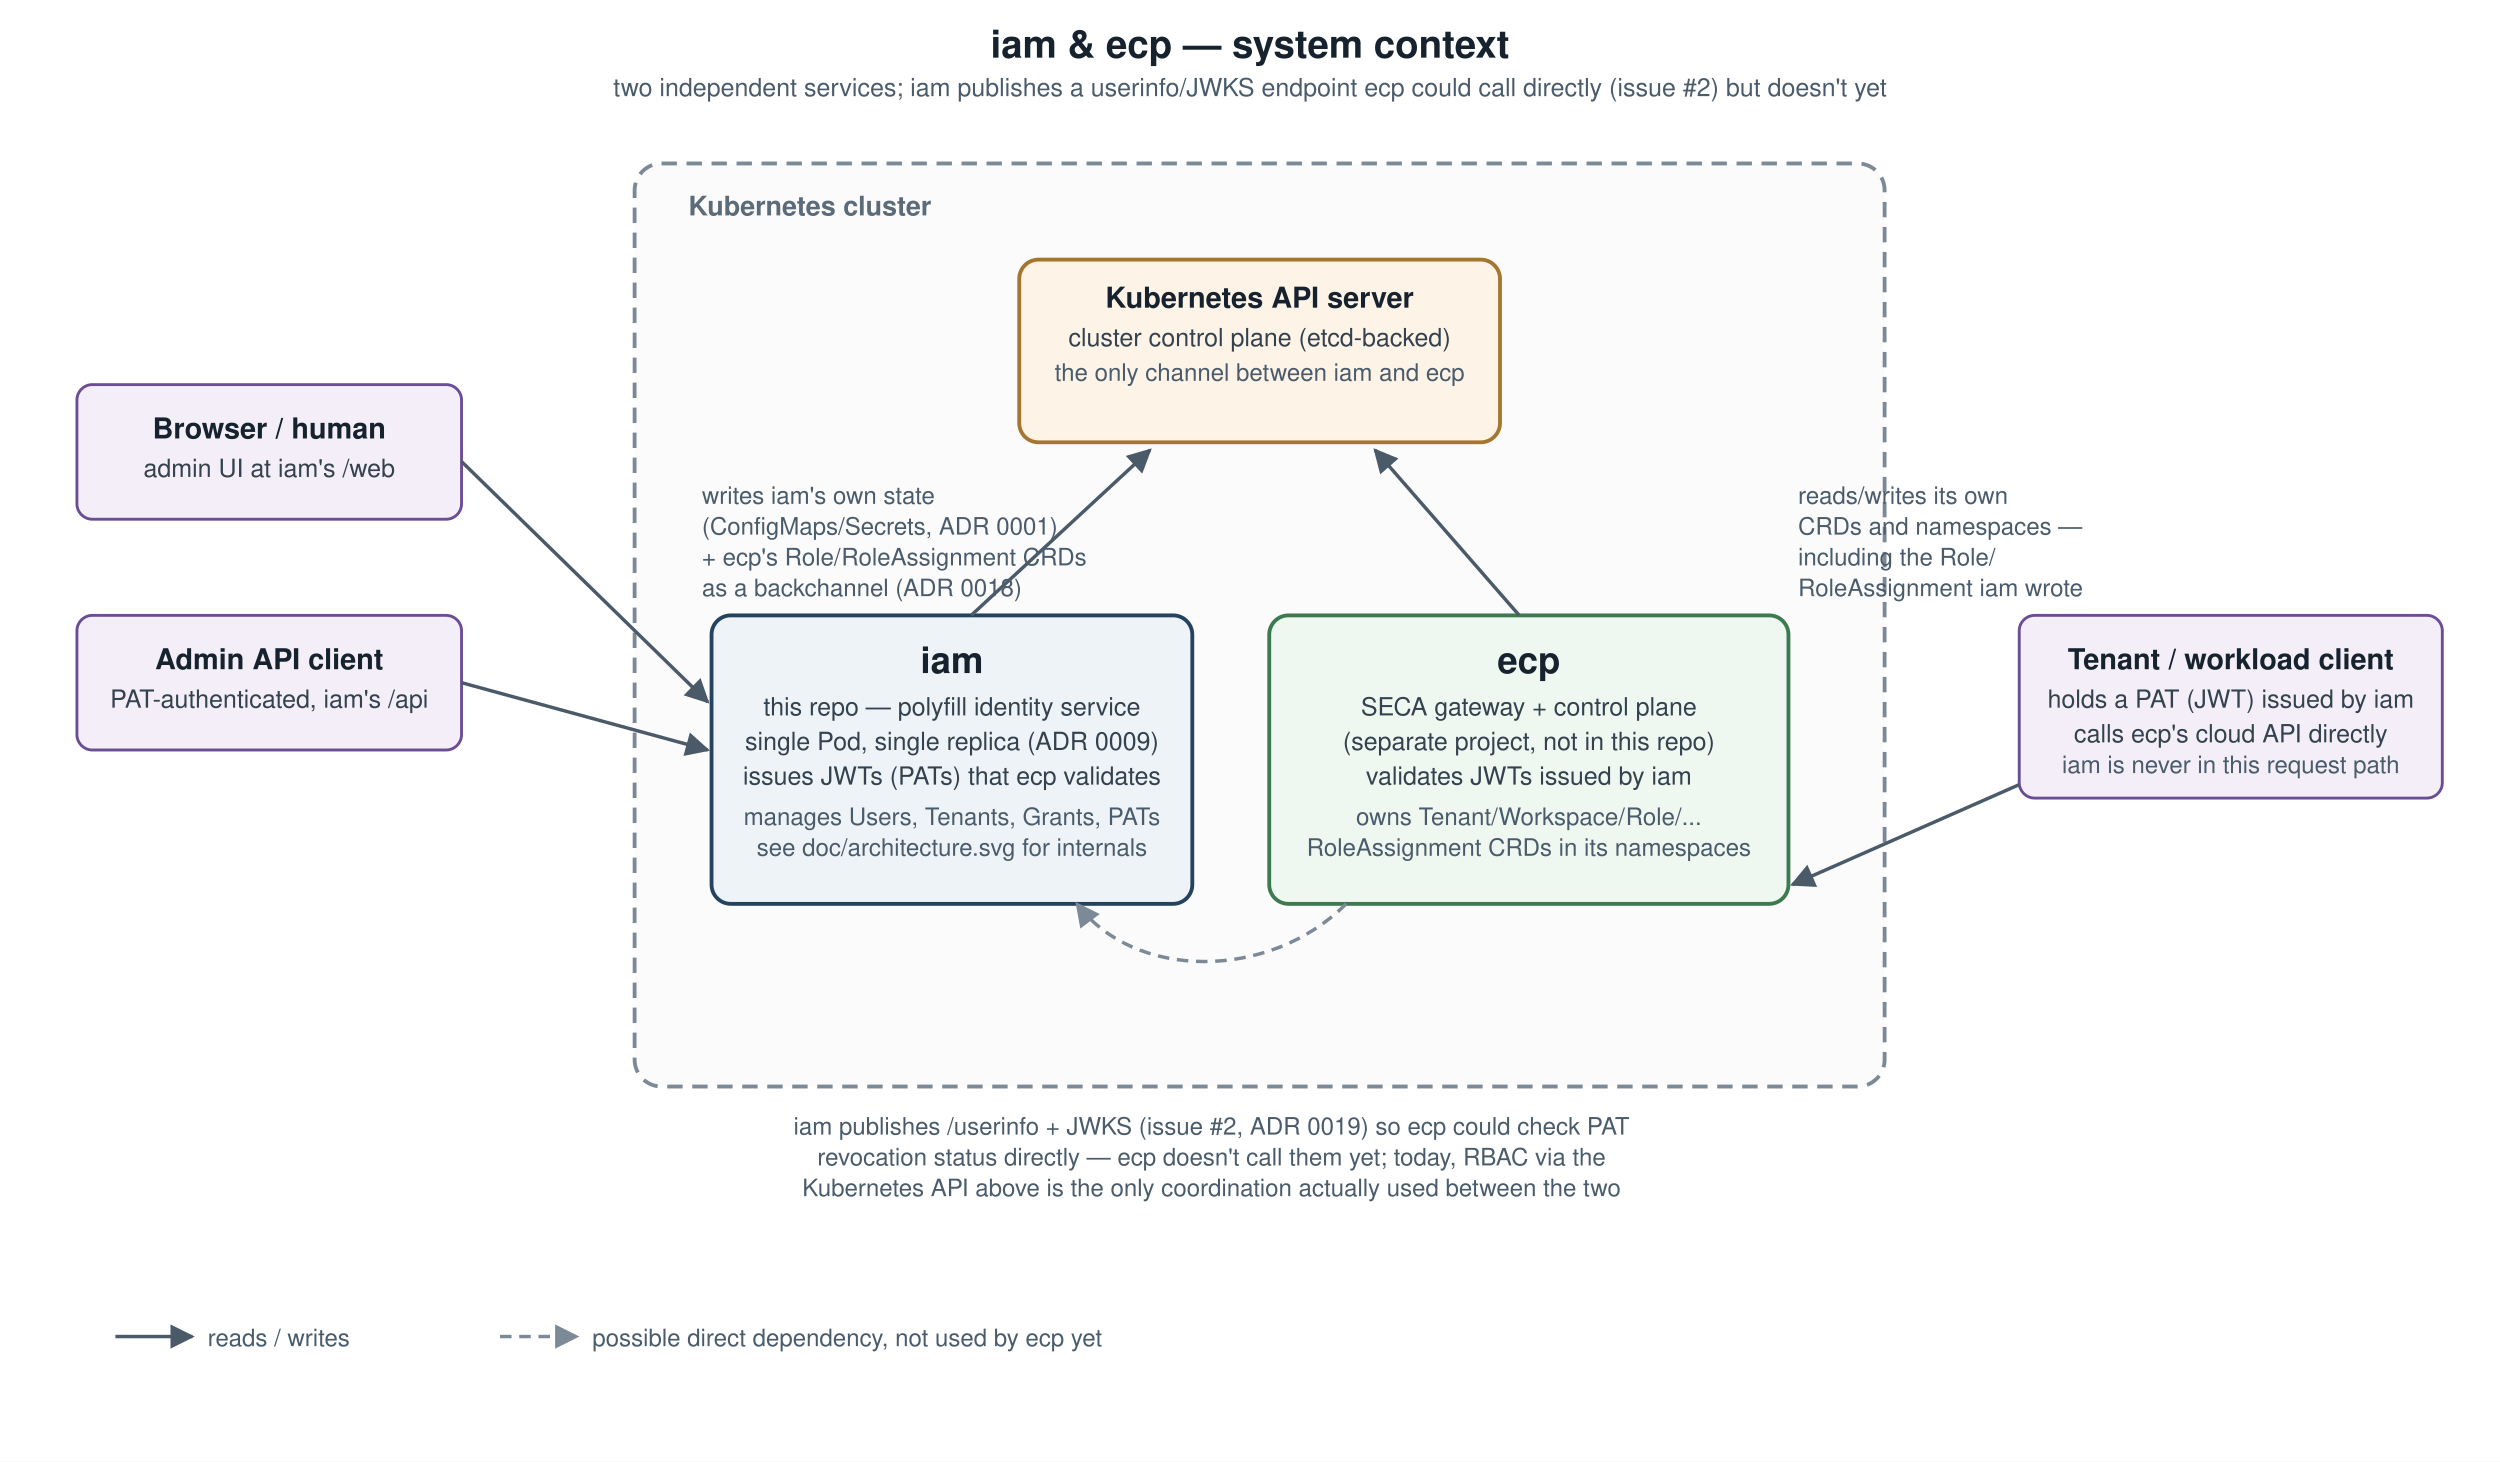
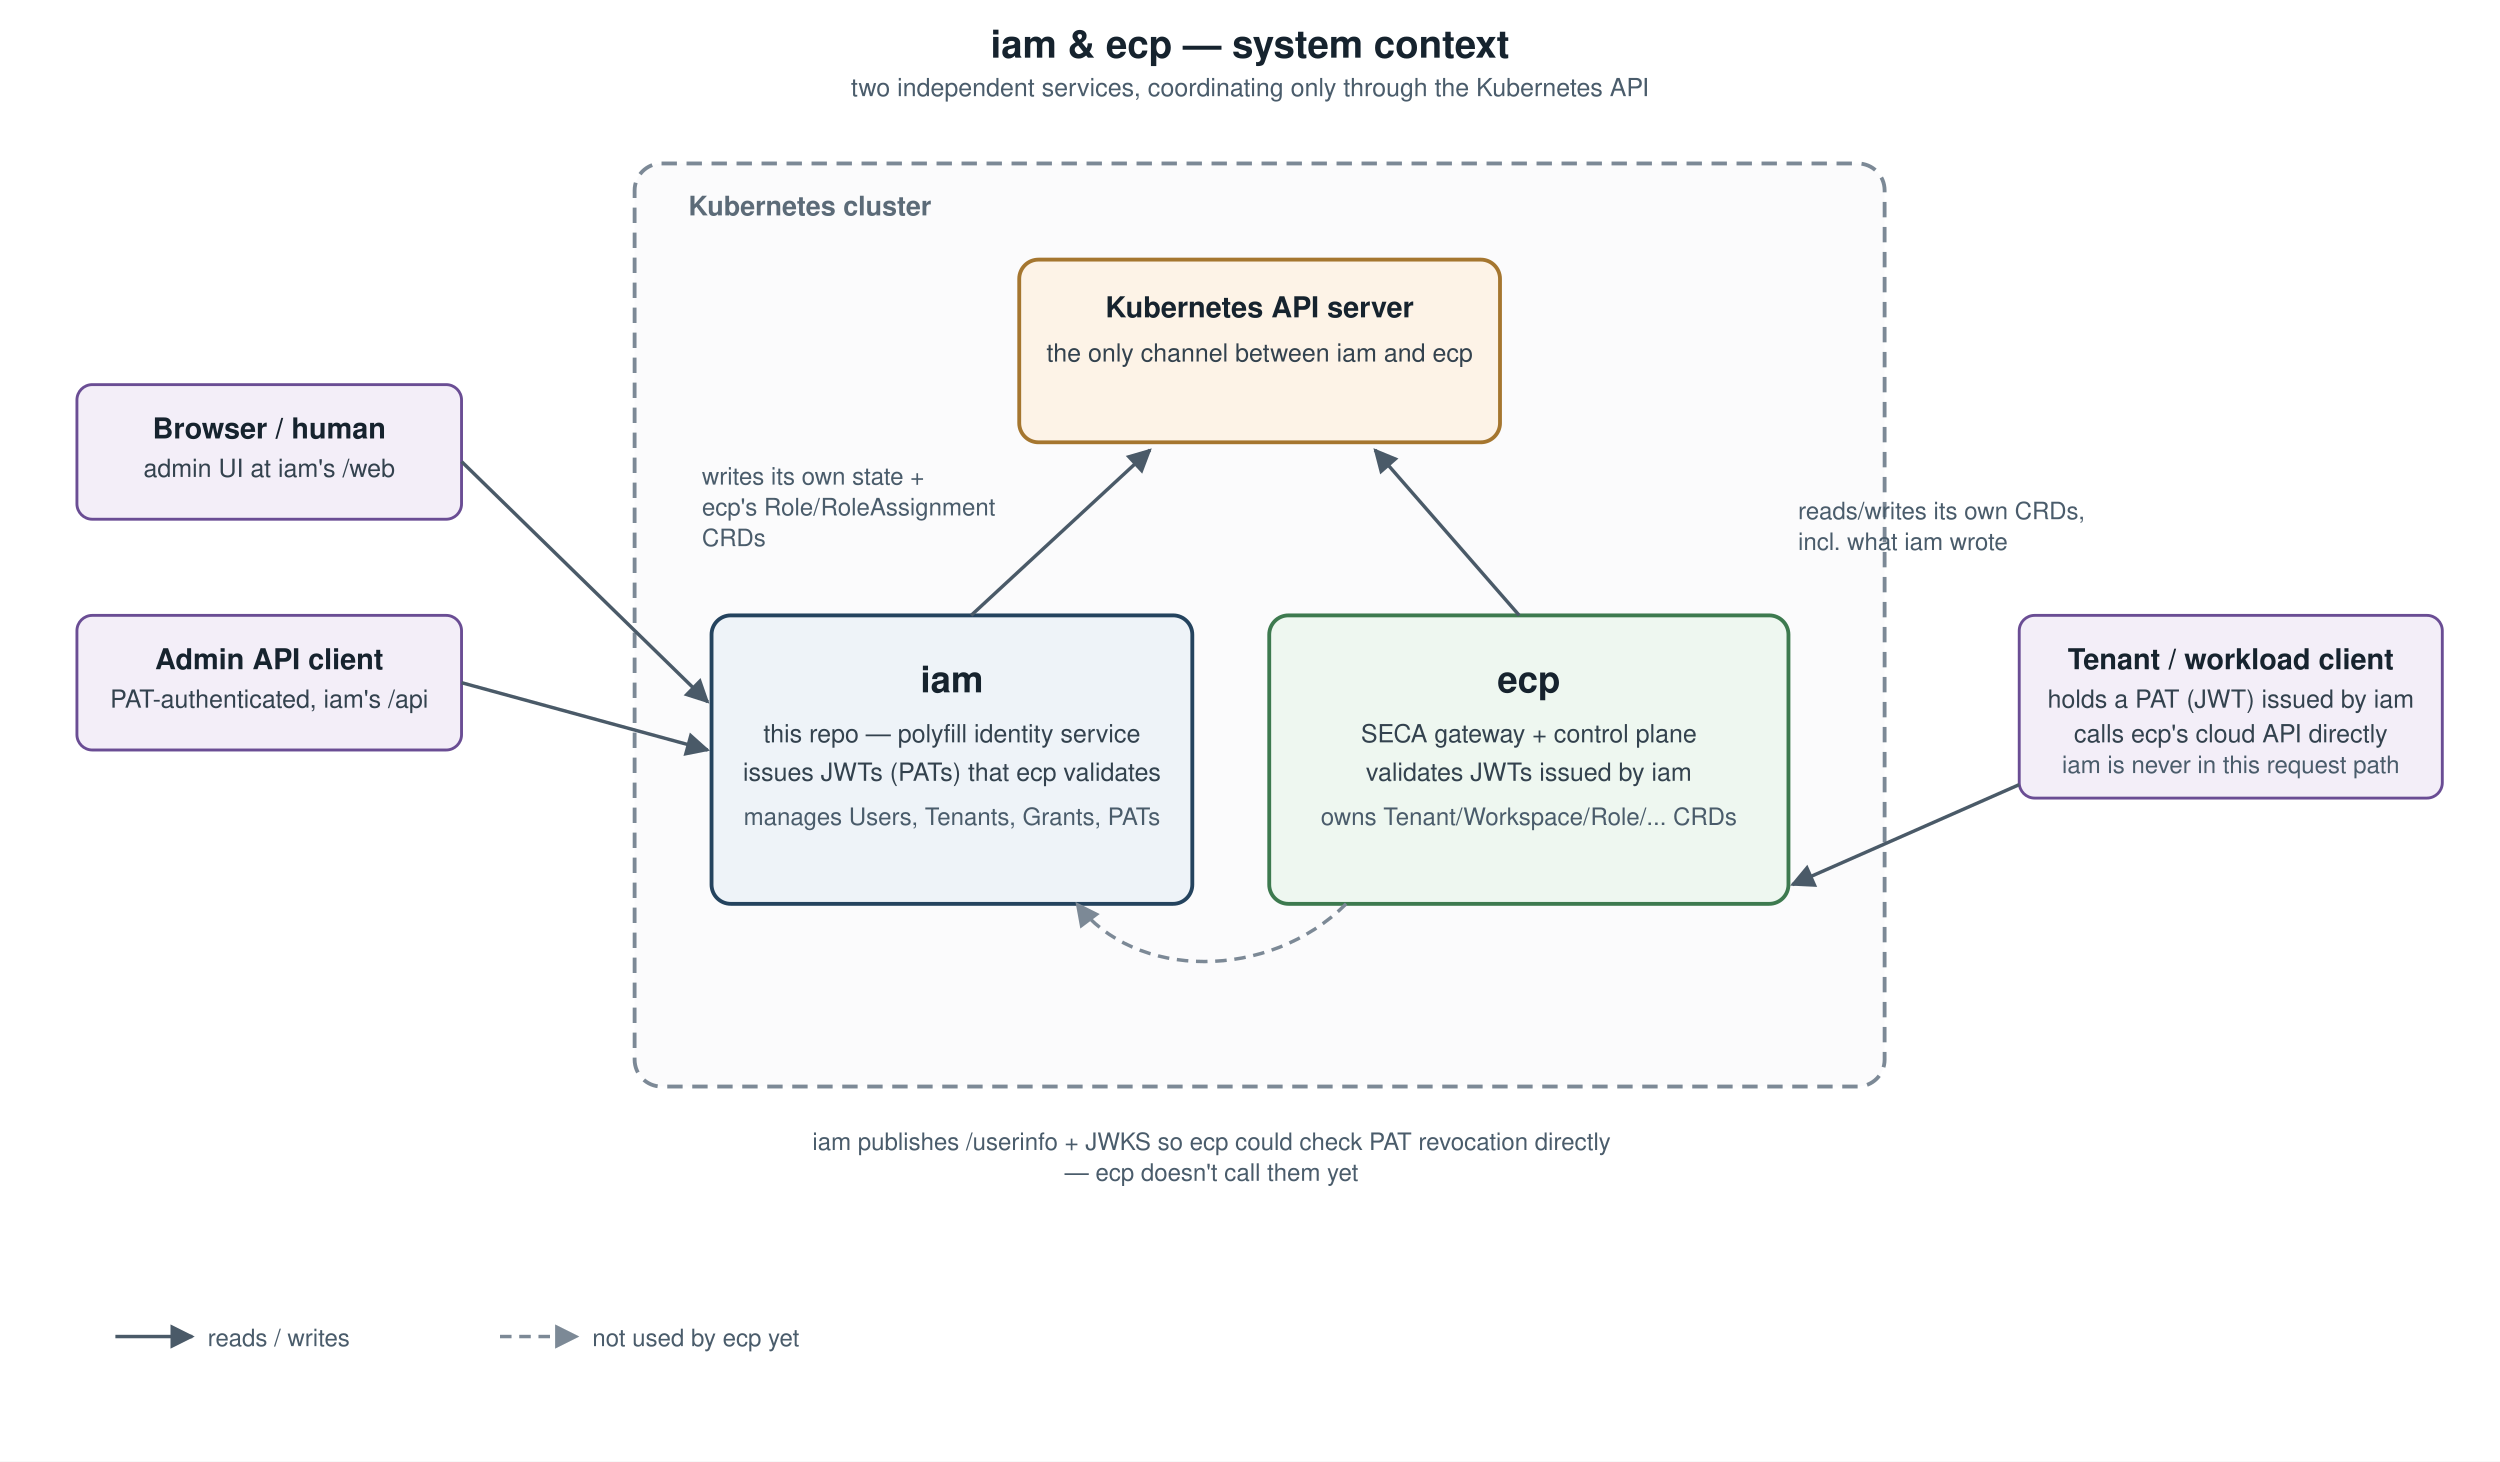
<svg xmlns="http://www.w3.org/2000/svg" viewBox="0 0 1300 760" font-family="Helvetica, Arial, sans-serif">
  <defs>
    <marker id="ctxArrow" viewBox="0 0 10 10" refX="9" refY="5" markerWidth="7" markerHeight="7" orient="auto-start-reverse">
      <path d="M0,0 L10,5 L0,10 z" fill="#4a5a68" />
    </marker>
    <marker id="ctxArrowDashed" viewBox="0 0 10 10" refX="9" refY="5" markerWidth="7" markerHeight="7" orient="auto-start-reverse">
      <path d="M0,0 L10,5 L0,10 z" fill="#7c8996" />
    </marker>
  </defs>
  <style>
    .cluster { fill: #fbfbfc; stroke: #7c8996; stroke-width: 2; stroke-dasharray: 8 5; rx: 14; }
    .box-iam { fill: #eef3f8; stroke: #24435e; stroke-width: 2; rx: 10; }
    .box-ecp { fill: #eef7f0; stroke: #3d7a4f; stroke-width: 2; rx: 10; }
    .box-k8s { fill: #fdf3e7; stroke: #a5762f; stroke-width: 2; rx: 10; }
    .box-client { fill: #f3eef8; stroke: #6a4d94; stroke-width: 1.5; rx: 8; }
    .lbl { font-size: 15px; font-weight: 700; fill: #16232e; }
    .lblBig { font-size: 19px; font-weight: 700; fill: #16232e; }
    .sub { font-size: 13px; fill: #33424e; }
    .cap { font-size: 12.5px; fill: #4a5c6b; }
    .arr { stroke: #4a5a68; stroke-width: 1.8; fill: none; marker-end: url(#ctxArrow); }
    .arrD { stroke: #7c8996; stroke-width: 1.8; fill: none; stroke-dasharray: 6 4; marker-end: url(#ctxArrowDashed); }
  </style>
  <rect x="0" y="0" width="1300" height="760" fill="#ffffff" />
  <text x="650" y="30" text-anchor="middle" font-size="20" font-weight="700" fill="#16232e">iam &amp; ecp — system context</text>
-   <text x="650" y="50" text-anchor="middle" font-size="13" fill="#4a5c6b">two independent services; iam publishes a userinfo/JWKS endpoint ecp could call directly (issue #2) but doesn't yet</text>
+   <text x="650" y="50" text-anchor="middle" font-size="13" fill="#4a5c6b">two independent services, coordinating only through the Kubernetes API</text>
  <rect class="cluster" x="330" y="85" width="650" height="480" />
  <text x="358" y="112" font-size="14" font-weight="700" fill="#5c6b78">Kubernetes cluster</text>
  <rect class="box-k8s" x="530" y="135" width="250" height="95" />
-   <text x="655" y="160" text-anchor="middle" class="lbl">Kubernetes API server</text>
-   <text x="655" y="180" text-anchor="middle" class="sub">cluster control plane (etcd-backed)</text>
-   <text x="655" y="198" text-anchor="middle" class="cap">the only channel between iam and ecp</text>
+   <text x="655" y="165" text-anchor="middle" class="lbl">Kubernetes API server</text>
+   <text x="655" y="188" text-anchor="middle" class="sub">the only channel between iam and ecp</text>
  <rect class="box-iam" x="370" y="320" width="250" height="150" />
-   <text x="495" y="350" text-anchor="middle" class="lblBig">iam</text>
-   <text x="495" y="372" text-anchor="middle" class="sub">this repo — polyfill identity service</text>
-   <text x="495" y="390" text-anchor="middle" class="sub">single Pod, single replica (ADR 0009)</text>
-   <text x="495" y="408" text-anchor="middle" class="sub">issues JWTs (PATs) that ecp validates</text>
+   <text x="495" y="360" text-anchor="middle" class="lblBig">iam</text>
+   <text x="495" y="386" text-anchor="middle" class="sub">this repo — polyfill identity service</text>
+   <text x="495" y="406" text-anchor="middle" class="sub">issues JWTs (PATs) that ecp validates</text>
  <text x="495" y="429" text-anchor="middle" class="cap">manages Users, Tenants, Grants, PATs</text>
-   <text x="495" y="445" text-anchor="middle" class="cap">see doc/architecture.svg for internals</text>
  <rect class="box-ecp" x="660" y="320" width="270" height="150" />
-   <text x="795" y="350" text-anchor="middle" class="lblBig">ecp</text>
-   <text x="795" y="372" text-anchor="middle" class="sub">SECA gateway + control plane</text>
-   <text x="795" y="390" text-anchor="middle" class="sub">(separate project, not in this repo)</text>
-   <text x="795" y="408" text-anchor="middle" class="sub">validates JWTs issued by iam</text>
-   <text x="795" y="429" text-anchor="middle" class="cap">owns Tenant/Workspace/Role/...</text>
-   <text x="795" y="445" text-anchor="middle" class="cap">RoleAssignment CRDs in its namespaces</text>
+   <text x="795" y="360" text-anchor="middle" class="lblBig">ecp</text>
+   <text x="795" y="386" text-anchor="middle" class="sub">SECA gateway + control plane</text>
+   <text x="795" y="406" text-anchor="middle" class="sub">validates JWTs issued by iam</text>
+   <text x="795" y="429" text-anchor="middle" class="cap">owns Tenant/Workspace/Role/... CRDs</text>
  <line class="arr" x1="505" y1="320" x2="598" y2="234" />
-   <text x="365" y="262" class="cap">writes iam's own state</text>
-   <text x="365" y="278" class="cap">(ConfigMaps/Secrets, ADR 0001)</text>
-   <text x="365" y="294" class="cap">+ ecp's Role/RoleAssignment CRDs</text>
-   <text x="365" y="310" class="cap">as a backchannel (ADR 0018)</text>
+   <text x="365" y="252" class="cap">writes its own state +</text>
+   <text x="365" y="268" class="cap">ecp's Role/RoleAssignment</text>
+   <text x="365" y="284" class="cap">CRDs</text>
  <line class="arr" x1="790" y1="320" x2="715" y2="234" />
-   <text x="935" y="262" class="cap">reads/writes its own</text>
-   <text x="935" y="278" class="cap">CRDs and namespaces —</text>
-   <text x="935" y="294" class="cap">including the Role/</text>
-   <text x="935" y="310" class="cap">RoleAssignment iam wrote</text>
+   <text x="935" y="270" class="cap">reads/writes its own CRDs,</text>
+   <text x="935" y="286" class="cap">incl. what iam wrote</text>
  <rect class="box-client" x="40" y="200" width="200" height="70" />
  <text x="140" y="228" text-anchor="middle" class="lbl">Browser / human</text>
  <text x="140" y="248" text-anchor="middle" class="sub">admin UI at iam's /web</text>
  <rect class="box-client" x="40" y="320" width="200" height="70" />
  <text x="140" y="348" text-anchor="middle" class="lbl">Admin API client</text>
  <text x="140" y="368" text-anchor="middle" class="sub">PAT-authenticated, iam's /api</text>
  <line class="arr" x1="240" y1="240" x2="368" y2="365" />
  <line class="arr" x1="240" y1="355" x2="368" y2="390" />
  <rect class="box-client" x="1050" y="320" width="220" height="95" />
  <text x="1160" y="348" text-anchor="middle" class="lbl">Tenant / workload client</text>
  <text x="1160" y="368" text-anchor="middle" class="sub">holds a PAT (JWT) issued by iam</text>
  <text x="1160" y="386" text-anchor="middle" class="sub">calls ecp's cloud API directly</text>
  <text x="1160" y="402" text-anchor="middle" class="cap">iam is never in this request path</text>
  <line class="arr" x1="1050" y1="408" x2="932" y2="460" />
  <path class="arrD" d="M 700,470 C 660,510 590,510 560,470" />
-   <text x="630" y="590" text-anchor="middle" class="cap">iam publishes /userinfo + JWKS (issue #2, ADR 0019) so ecp could check PAT</text>
-   <text x="630" y="606" text-anchor="middle" class="cap">revocation status directly — ecp doesn't call them yet; today, RBAC via the</text>
-   <text x="630" y="622" text-anchor="middle" class="cap">Kubernetes API above is the only coordination actually used between the two</text>
+   <text x="630" y="598" text-anchor="middle" class="cap">iam publishes /userinfo + JWKS so ecp could check PAT revocation directly</text>
+   <text x="630" y="614" text-anchor="middle" class="cap">— ecp doesn't call them yet</text>
  <line class="arr" x1="60" y1="695" x2="100" y2="695" />
  <text x="108" y="700" class="cap">reads / writes</text>
  <line class="arrD" x1="260" y1="695" x2="300" y2="695" />
-   <text x="308" y="700" class="cap">possible direct dependency, not used by ecp yet</text>
+   <text x="308" y="700" class="cap">not used by ecp yet</text>
</svg>
